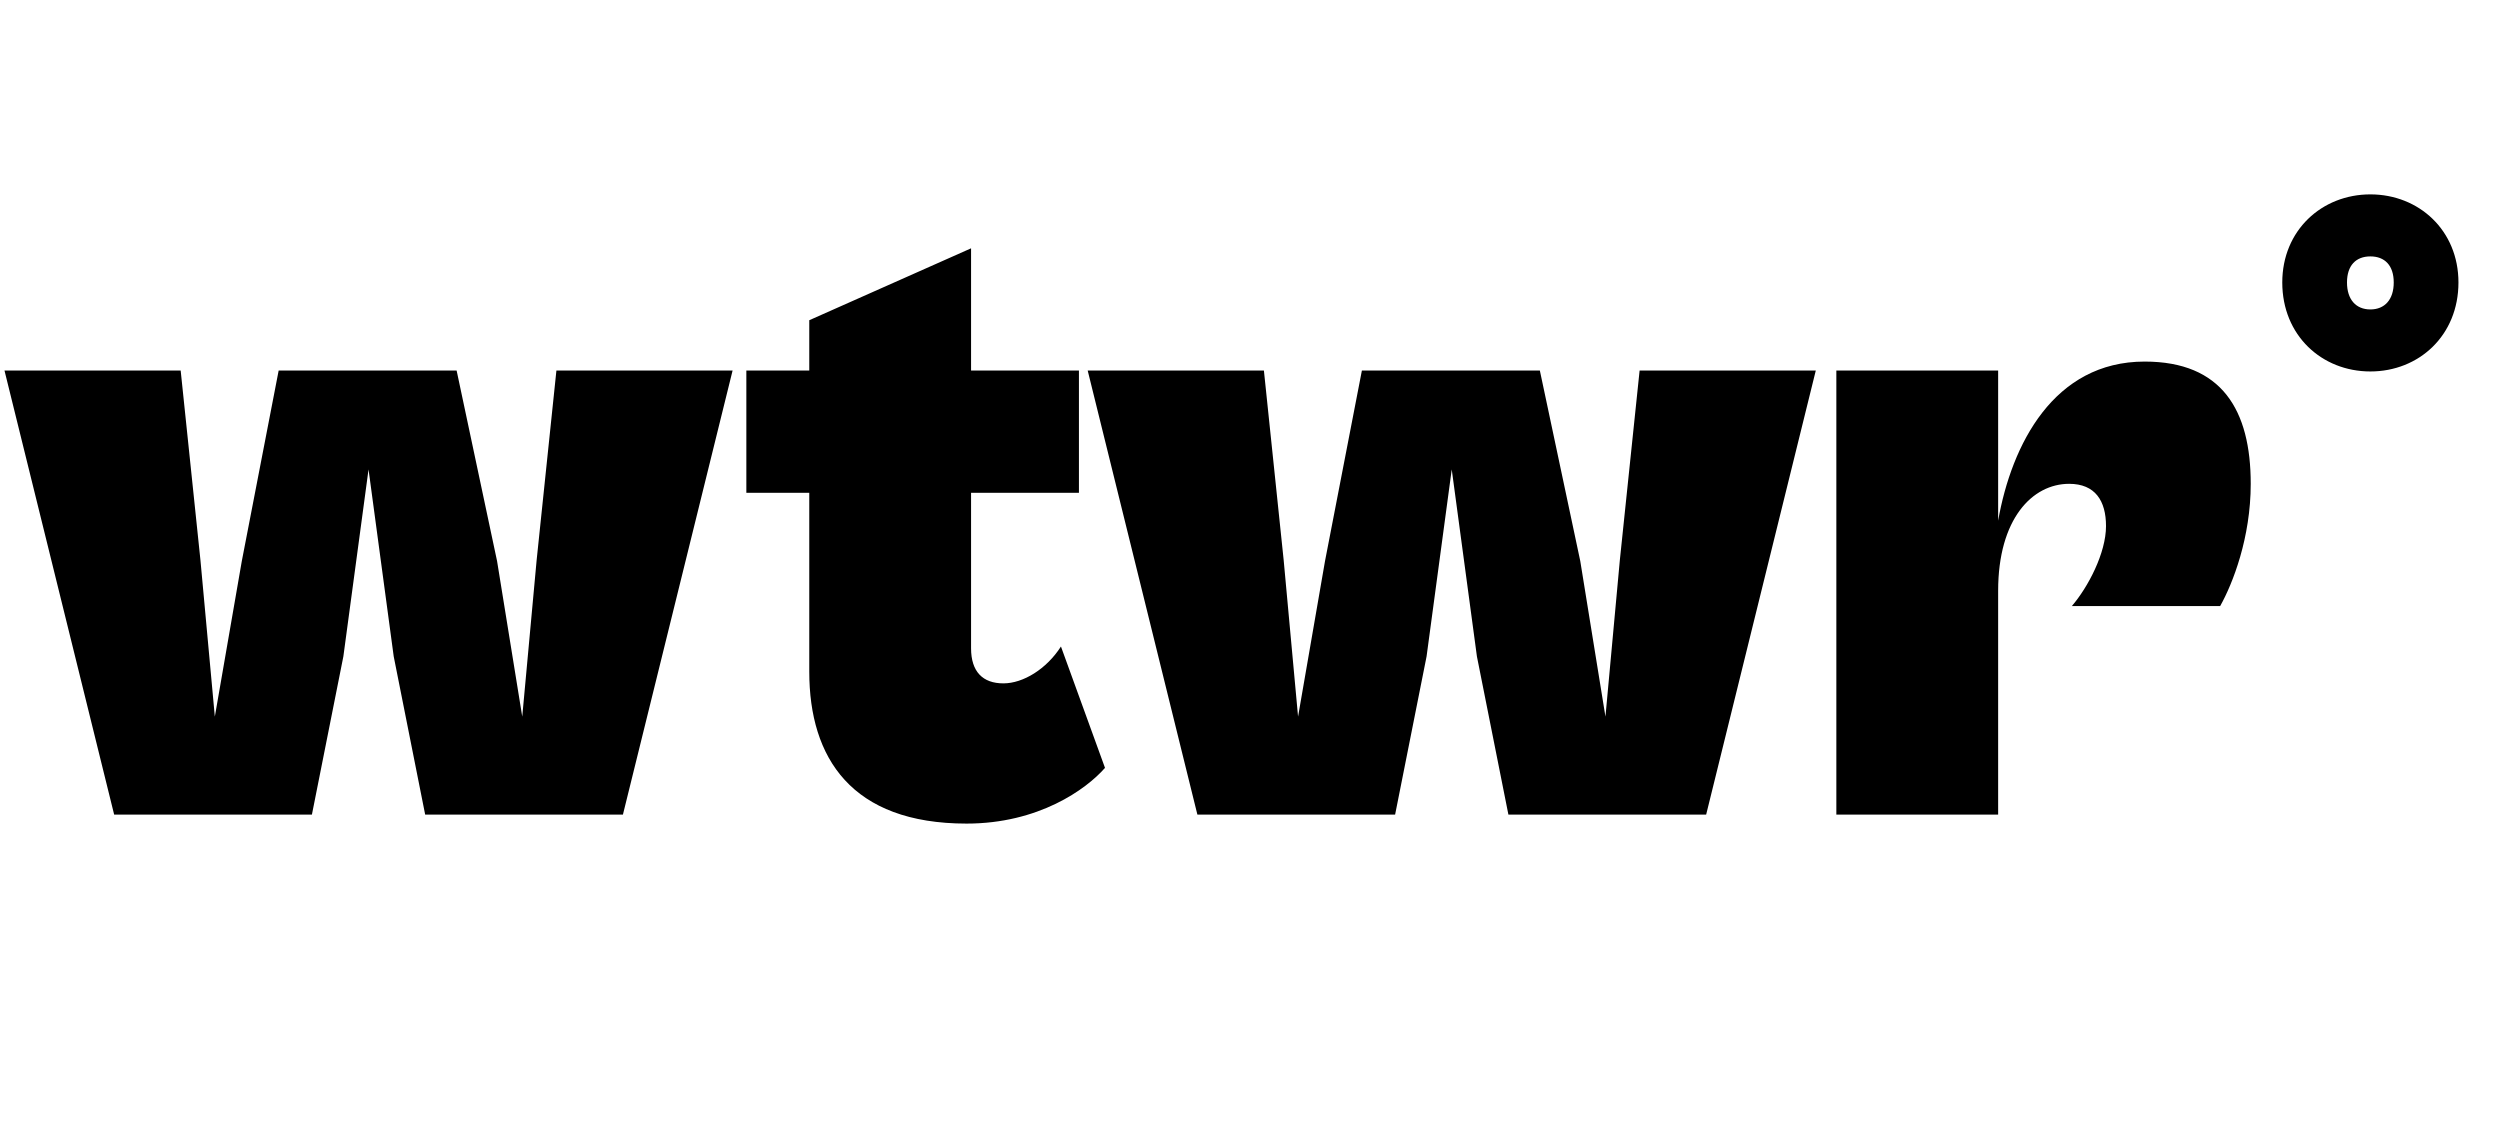
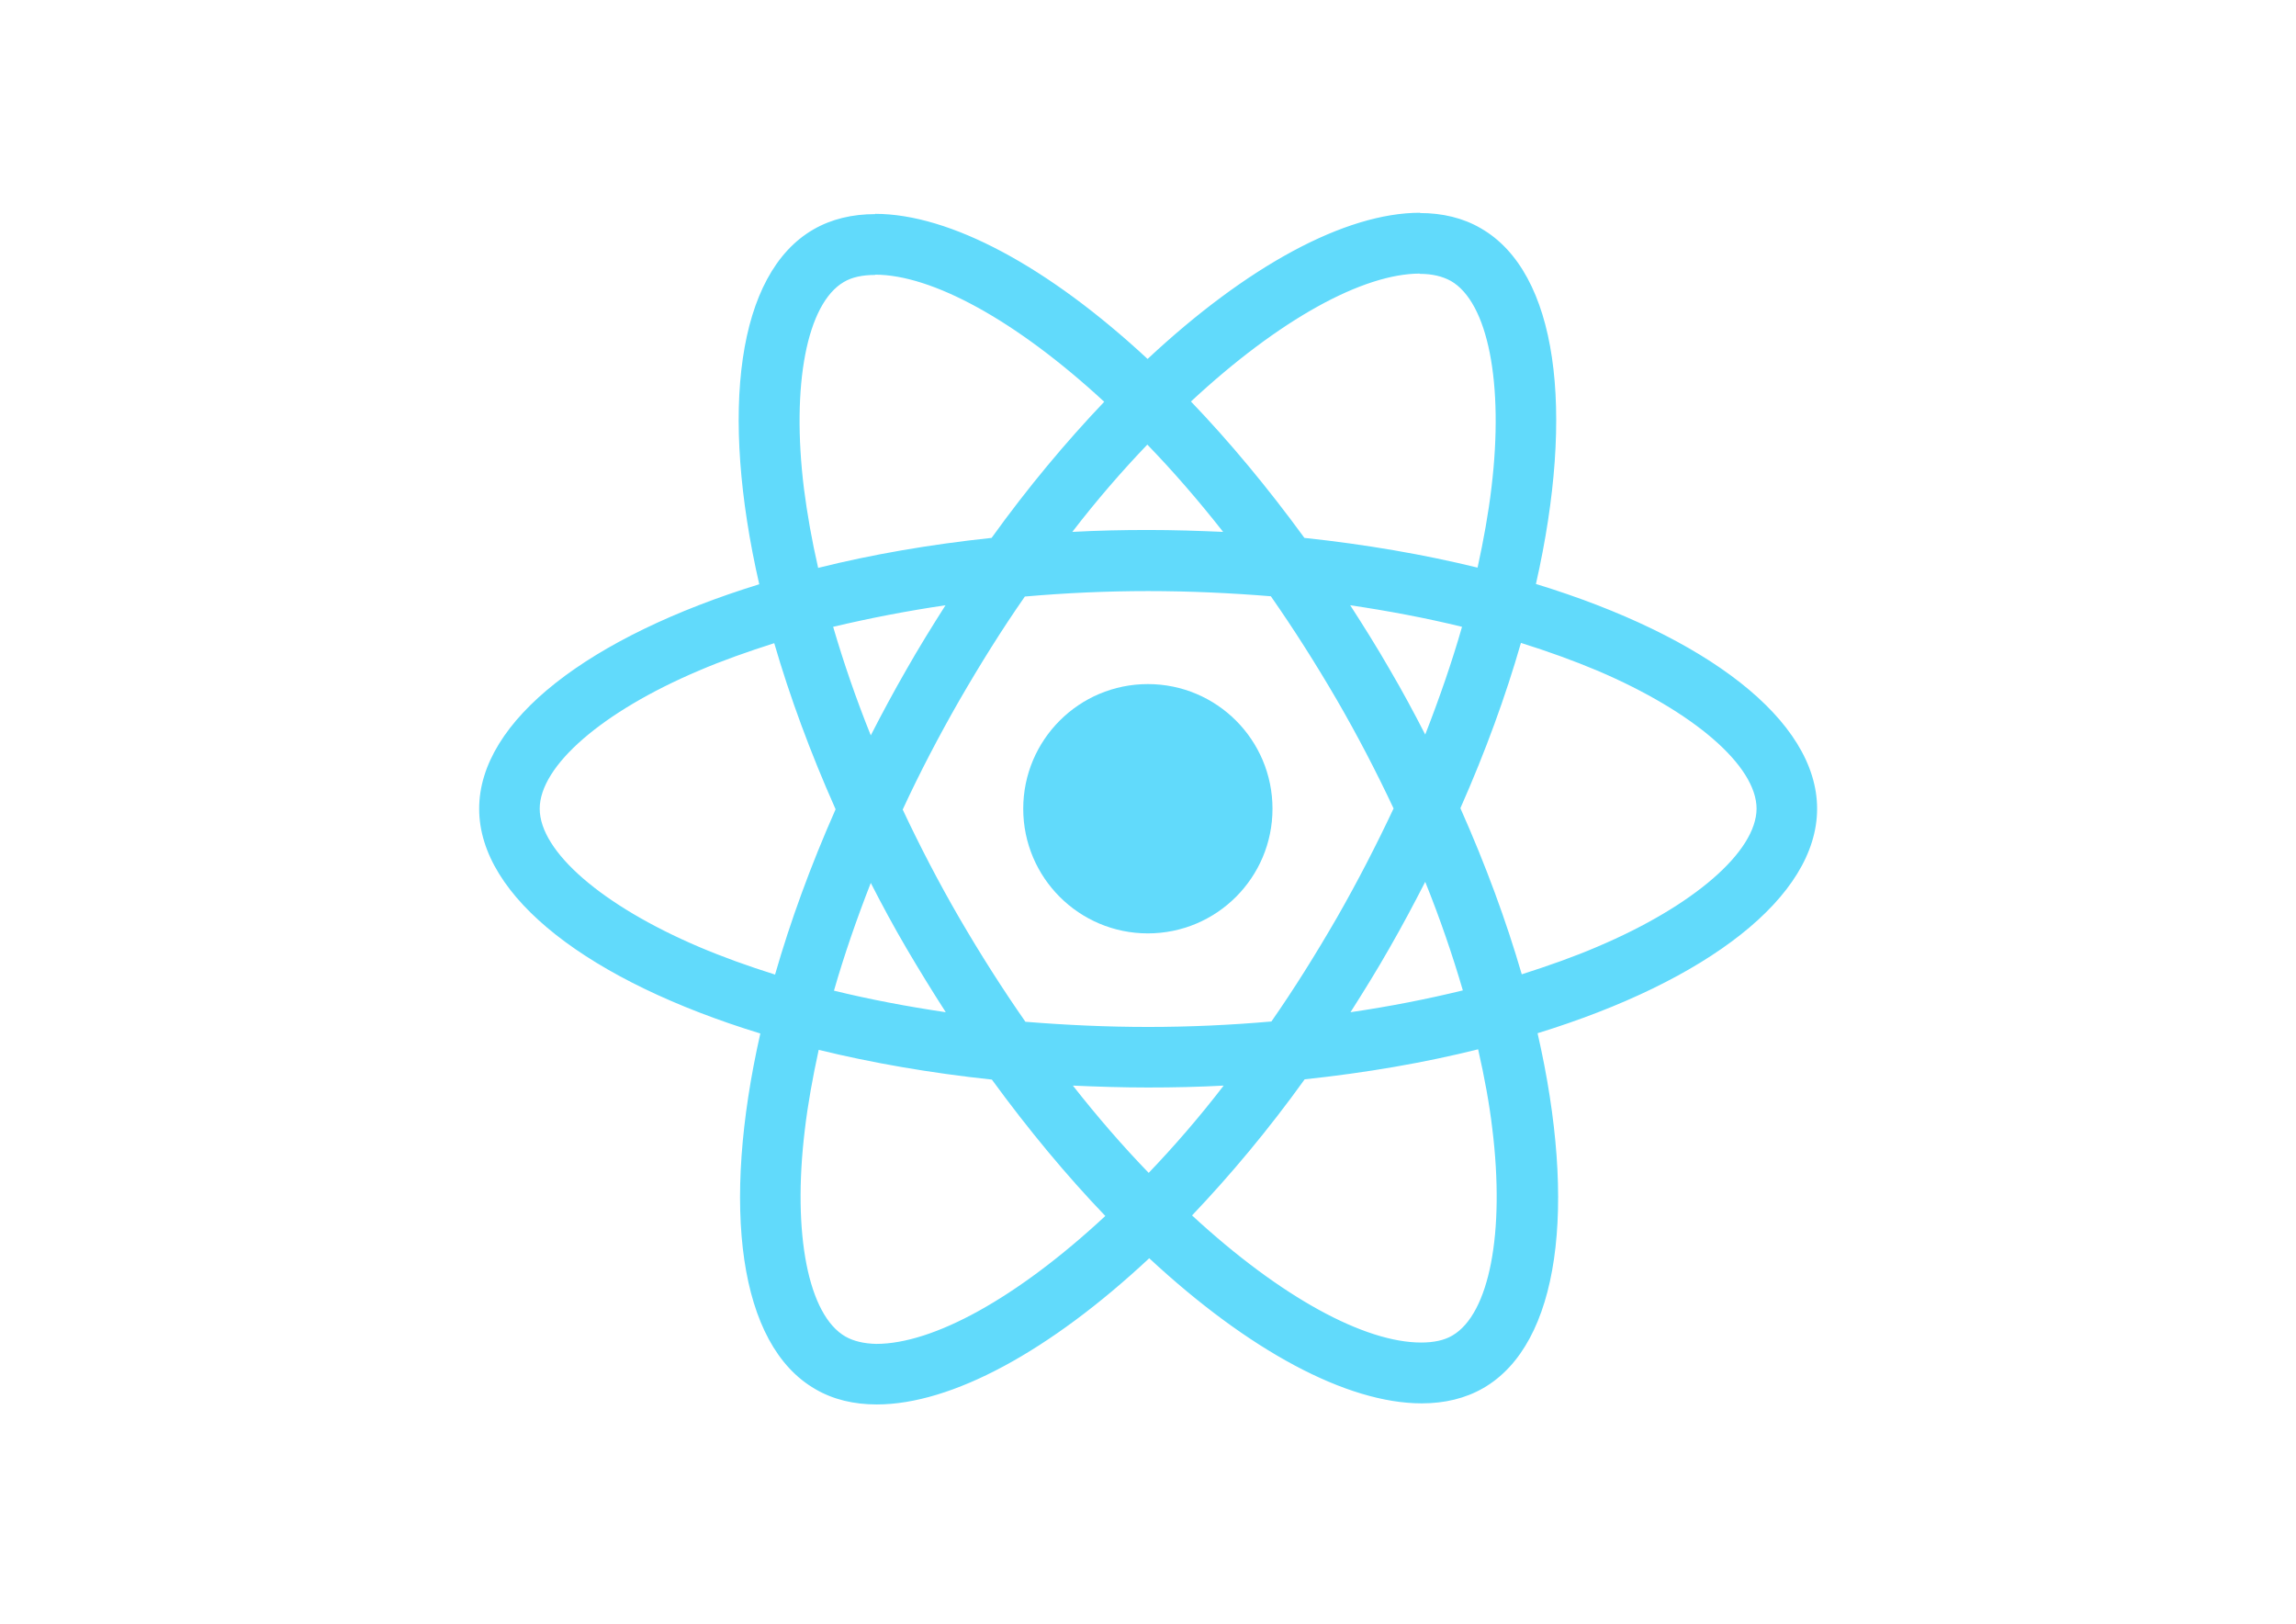
- <svg xmlns="http://www.w3.org/2000/svg" width="89" height="40" viewBox="0 0 89 40" fill="none">
-   <path d="M11.104 29L12.224 23.368L13.12 16.712L14.016 23.368L15.136 29H22.176L26.08 13.192H19.808L19.104 19.944L18.592 25.512L17.696 19.976L16.256 13.192H9.92L8.608 19.976L7.648 25.512L7.136 19.944L6.432 13.192H0.16L4.064 29H11.104ZM34.41 29.32C36.97 29.32 38.666 28.104 39.338 27.336L37.77 23.016C37.258 23.816 36.426 24.328 35.722 24.328C34.986 24.328 34.57 23.912 34.57 23.08V17.544H38.41V13.192H34.57V8.84L28.81 11.4V13.192H26.57V17.544H28.81V23.912C28.81 26.984 30.314 29.32 34.41 29.32ZM49.666 29L50.786 23.368L51.682 16.712L52.578 23.368L53.699 29H60.739L64.642 13.192H58.37L57.666 19.944L57.154 25.512L56.258 19.976L54.819 13.192H48.483L47.17 19.976L46.211 25.512L45.699 19.944L44.995 13.192H38.722L42.627 29H49.666ZM71.134 29V21.032C71.134 18.472 72.35 17.224 73.662 17.224C74.59 17.224 74.974 17.832 74.974 18.728C74.974 19.688 74.334 20.904 73.758 21.576H79.038C79.486 20.776 80.126 19.144 80.126 17.224C80.126 14.6 79.102 12.872 76.35 12.872C73.118 12.872 71.614 15.816 71.134 18.536V13.192H65.374V29H71.134ZM84.385 13.224C86.113 13.224 87.521 11.944 87.521 10.056C87.521 8.2 86.113 6.92 84.385 6.92C82.657 6.92 81.249 8.2 81.249 10.056C81.249 11.944 82.657 13.224 84.385 13.224ZM84.385 11.016C83.873 11.016 83.553 10.664 83.553 10.056C83.553 9.448 83.873 9.128 84.385 9.128C84.897 9.128 85.217 9.448 85.217 10.056C85.217 10.664 84.897 11.016 84.385 11.016Z" fill="black" />
+ <svg xmlns="http://www.w3.org/2000/svg" viewBox="0 0 841.9 595.3">
+   <g fill="#61DAFB">
+     <path d="M666.3 296.5c0-32.5-40.7-63.3-103.1-82.4 14.4-63.6 8-114.2-20.2-130.4-6.5-3.8-14.1-5.6-22.4-5.6v22.3c4.6 0 8.3.9 11.4 2.6 13.6 7.8 19.5 37.5 14.9 75.7-1.1 9.4-2.9 19.3-5.1 29.4-19.6-4.8-41-8.5-63.5-10.9-13.5-18.5-27.5-35.3-41.6-50 32.6-30.3 63.2-46.9 84-46.9V78c-27.5 0-63.5 19.6-99.9 53.6-36.4-33.8-72.4-53.2-99.9-53.2v22.3c20.7 0 51.4 16.5 84 46.6-14 14.7-28 31.4-41.3 49.9-22.6 2.4-44 6.1-63.6 11-2.3-10-4-19.7-5.2-29-4.7-38.2 1.1-67.9 14.6-75.8 3-1.8 6.9-2.6 11.5-2.6V78.5c-8.4 0-16 1.8-22.6 5.6-28.1 16.2-34.4 66.7-19.9 130.1-62.2 19.2-102.7 49.9-102.7 82.3 0 32.5 40.7 63.3 103.1 82.4-14.4 63.6-8 114.2 20.2 130.4 6.5 3.8 14.1 5.6 22.5 5.6 27.5 0 63.5-19.6 99.9-53.6 36.4 33.8 72.4 53.2 99.9 53.2 8.4 0 16-1.8 22.6-5.6 28.1-16.2 34.4-66.7 19.9-130.1 62-19.1 102.5-49.9 102.5-82.3zm-130.2-66.7c-3.7 12.9-8.3 26.2-13.5 39.5-4.1-8-8.4-16-13.1-24-4.6-8-9.5-15.8-14.4-23.4 14.2 2.1 27.9 4.7 41 7.9zm-45.8 106.5c-7.8 13.5-15.8 26.3-24.1 38.2-14.9 1.3-30 2-45.2 2-15.1 0-30.2-.7-45-1.9-8.3-11.9-16.4-24.6-24.2-38-7.6-13.1-14.5-26.4-20.8-39.8 6.2-13.4 13.2-26.8 20.7-39.9 7.8-13.5 15.8-26.3 24.1-38.2 14.9-1.3 30-2 45.2-2 15.1 0 30.2.7 45 1.9 8.3 11.9 16.4 24.6 24.2 38 7.6 13.1 14.5 26.4 20.8 39.8-6.3 13.4-13.2 26.8-20.7 39.9zm32.3-13c5.4 13.4 10 26.8 13.8 39.8-13.1 3.2-26.9 5.9-41.2 8 4.9-7.7 9.8-15.6 14.4-23.7 4.6-8 8.9-16.1 13-24.1zM421.2 430c-9.3-9.6-18.6-20.3-27.8-32 9 .4 18.2.7 27.5.7 9.4 0 18.7-.2 27.8-.7-9 11.7-18.3 22.4-27.5 32zm-74.4-58.9c-14.2-2.1-27.9-4.7-41-7.9 3.7-12.9 8.3-26.2 13.5-39.5 4.1 8 8.4 16 13.1 24 4.7 8 9.5 15.8 14.4 23.4zM420.7 163c9.3 9.6 18.6 20.3 27.8 32-9-.4-18.2-.7-27.5-.7-9.4 0-18.7.2-27.8.7 9-11.7 18.3-22.4 27.5-32zm-74 58.9c-4.9 7.7-9.8 15.6-14.4 23.7-4.6 8-8.9 16-13 24-5.4-13.4-10-26.8-13.8-39.8 13.1-3.1 26.9-5.8 41.2-7.9zm-90.5 125.2c-35.4-15.1-58.3-34.9-58.3-50.6 0-15.7 22.9-35.6 58.3-50.6 8.6-3.7 18-7 27.7-10.1 5.7 19.6 13.2 40 22.5 60.9-9.2 20.8-16.6 41.1-22.2 60.6-9.9-3.1-19.3-6.5-28-10.2zM310 490c-13.6-7.8-19.5-37.5-14.9-75.7 1.1-9.4 2.9-19.3 5.1-29.4 19.6 4.8 41 8.5 63.5 10.9 13.5 18.5 27.5 35.3 41.6 50-32.6 30.3-63.2 46.9-84 46.9-4.5-.1-8.3-1-11.3-2.7zm237.2-76.2c4.7 38.2-1.1 67.9-14.6 75.8-3 1.8-6.9 2.6-11.5 2.6-20.7 0-51.4-16.5-84-46.6 14-14.7 28-31.4 41.3-49.9 22.6-2.4 44-6.1 63.6-11 2.3 10.1 4.1 19.8 5.2 29.1zm38.5-66.7c-8.6 3.7-18 7-27.7 10.1-5.7-19.6-13.2-40-22.5-60.9 9.2-20.8 16.6-41.1 22.2-60.6 9.9 3.1 19.3 6.5 28.1 10.2 35.4 15.1 58.3 34.9 58.3 50.6-.1 15.7-23 35.6-58.4 50.6zM320.8 78.4z" />
+     <circle cx="420.9" cy="296.5" r="45.7" />
+     <path d="M520.5 78.1z" />
+   </g>
</svg>
